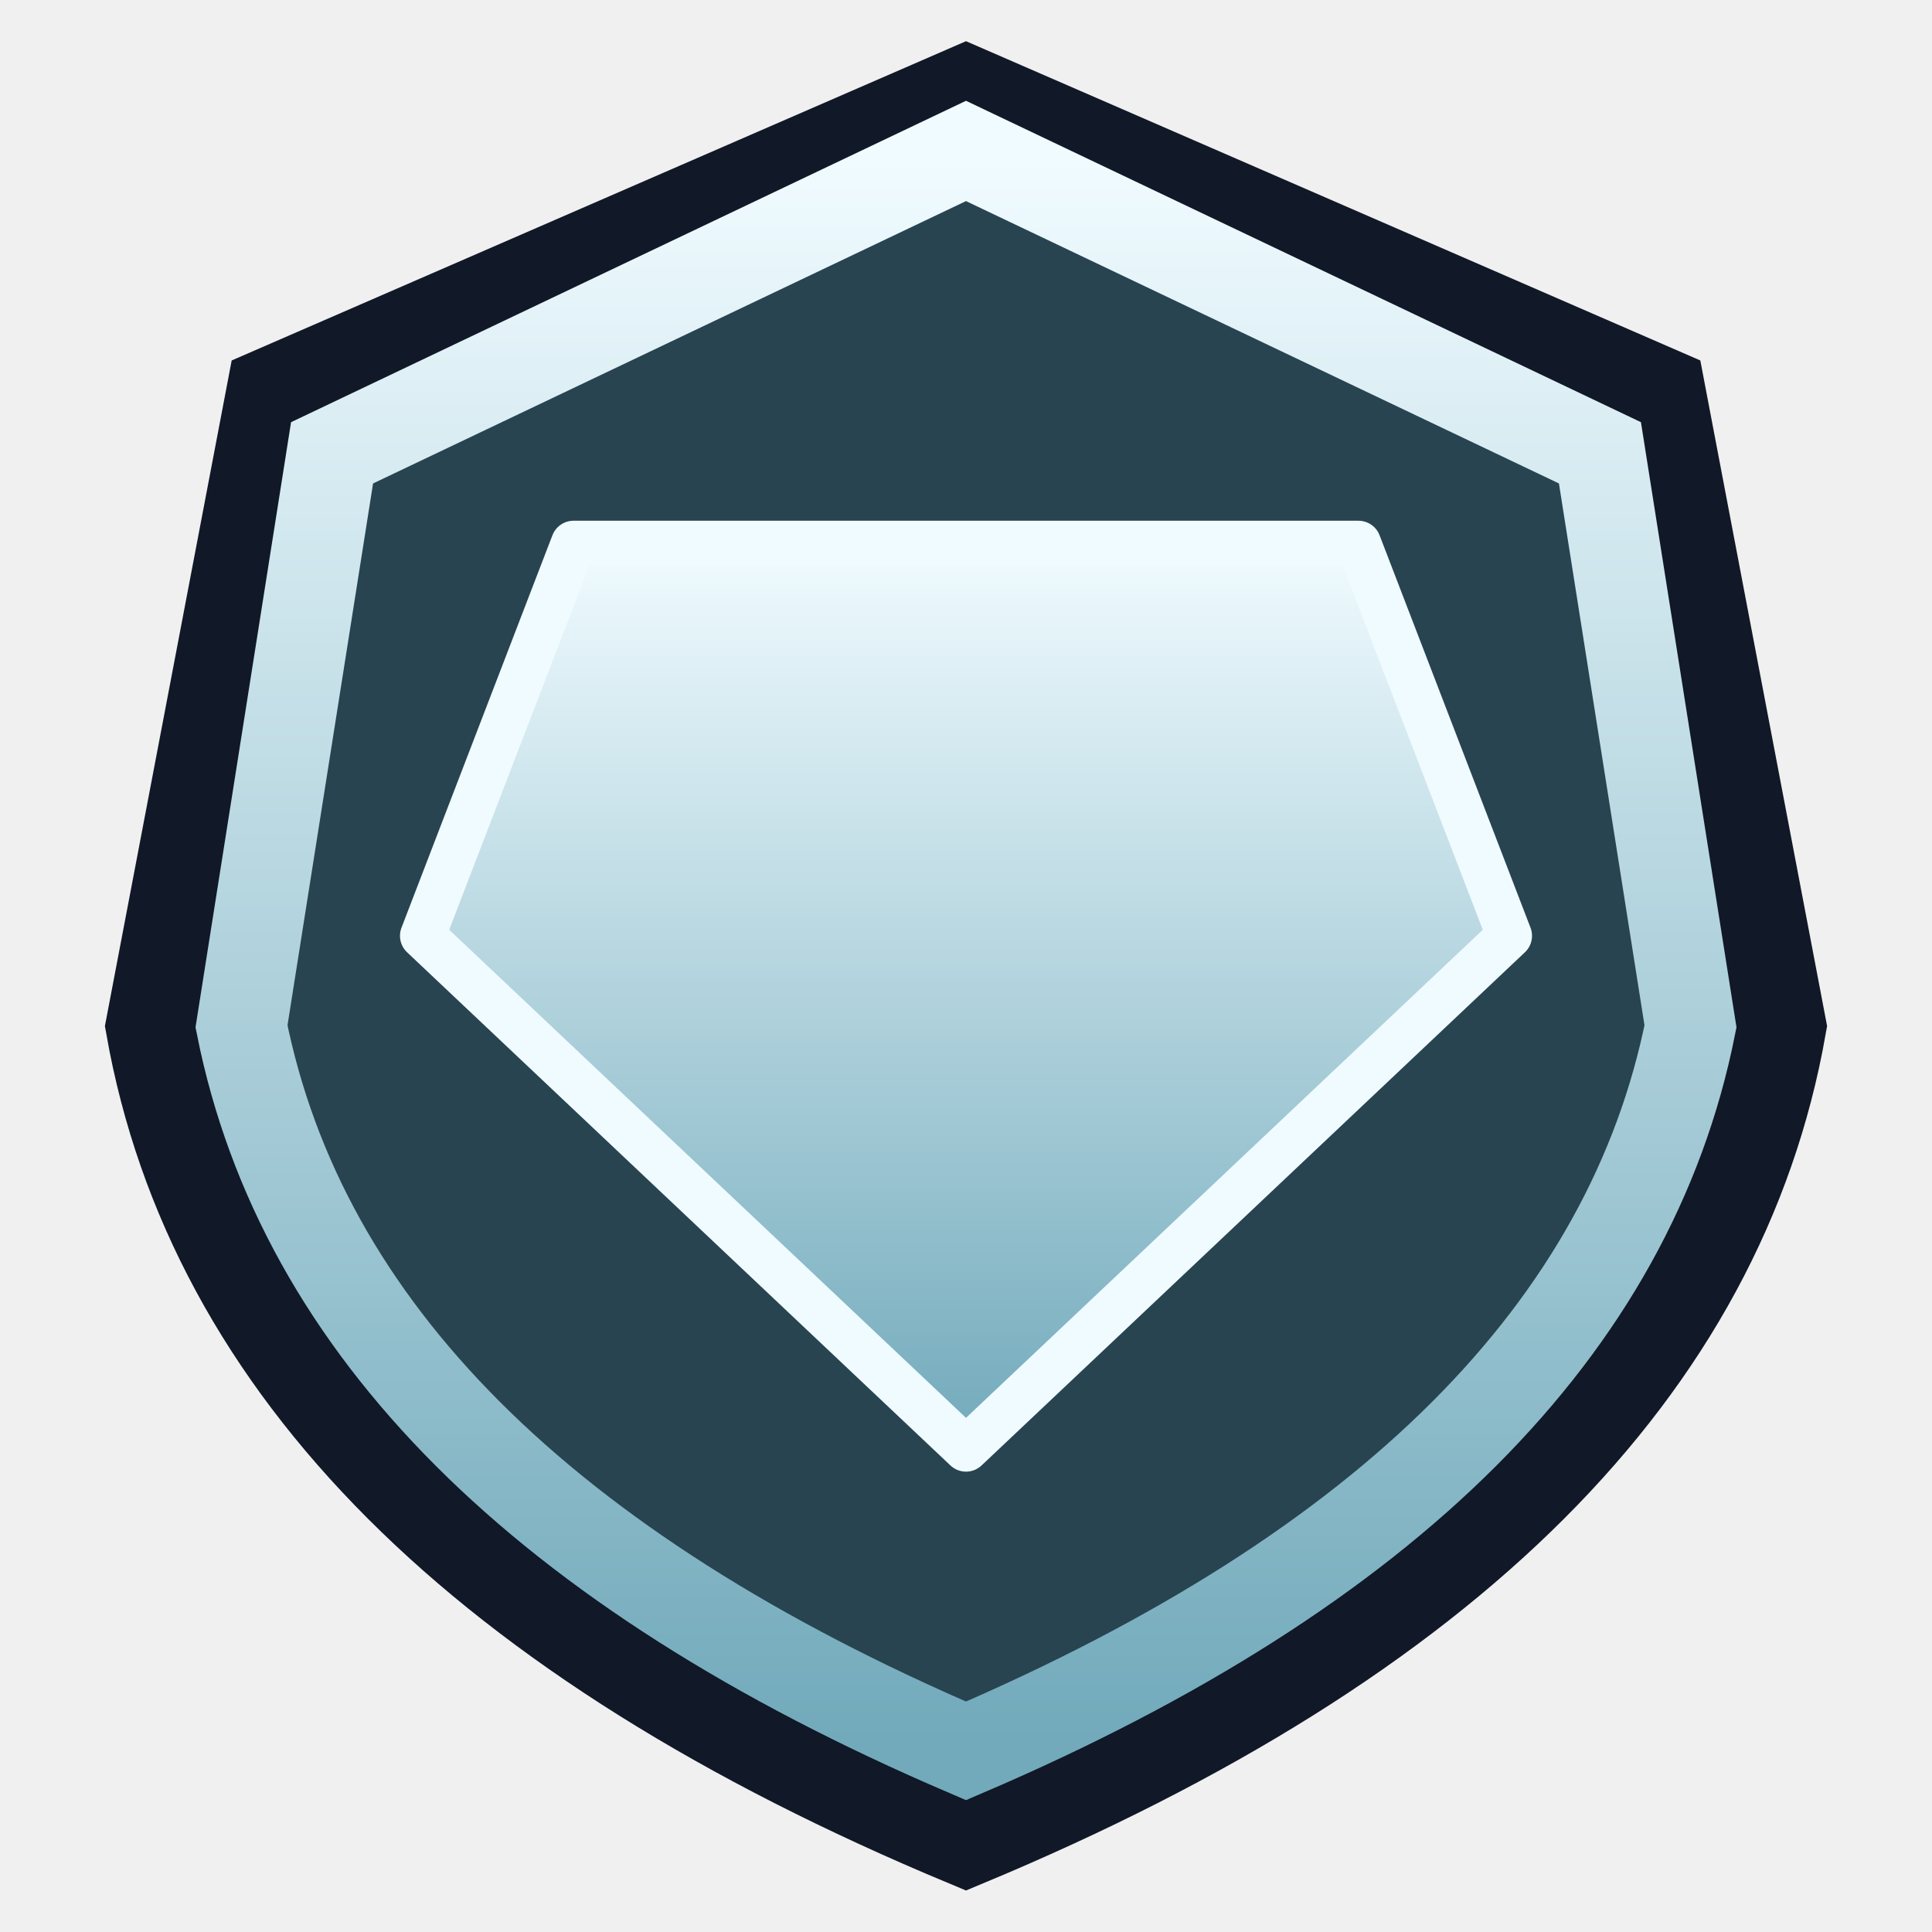
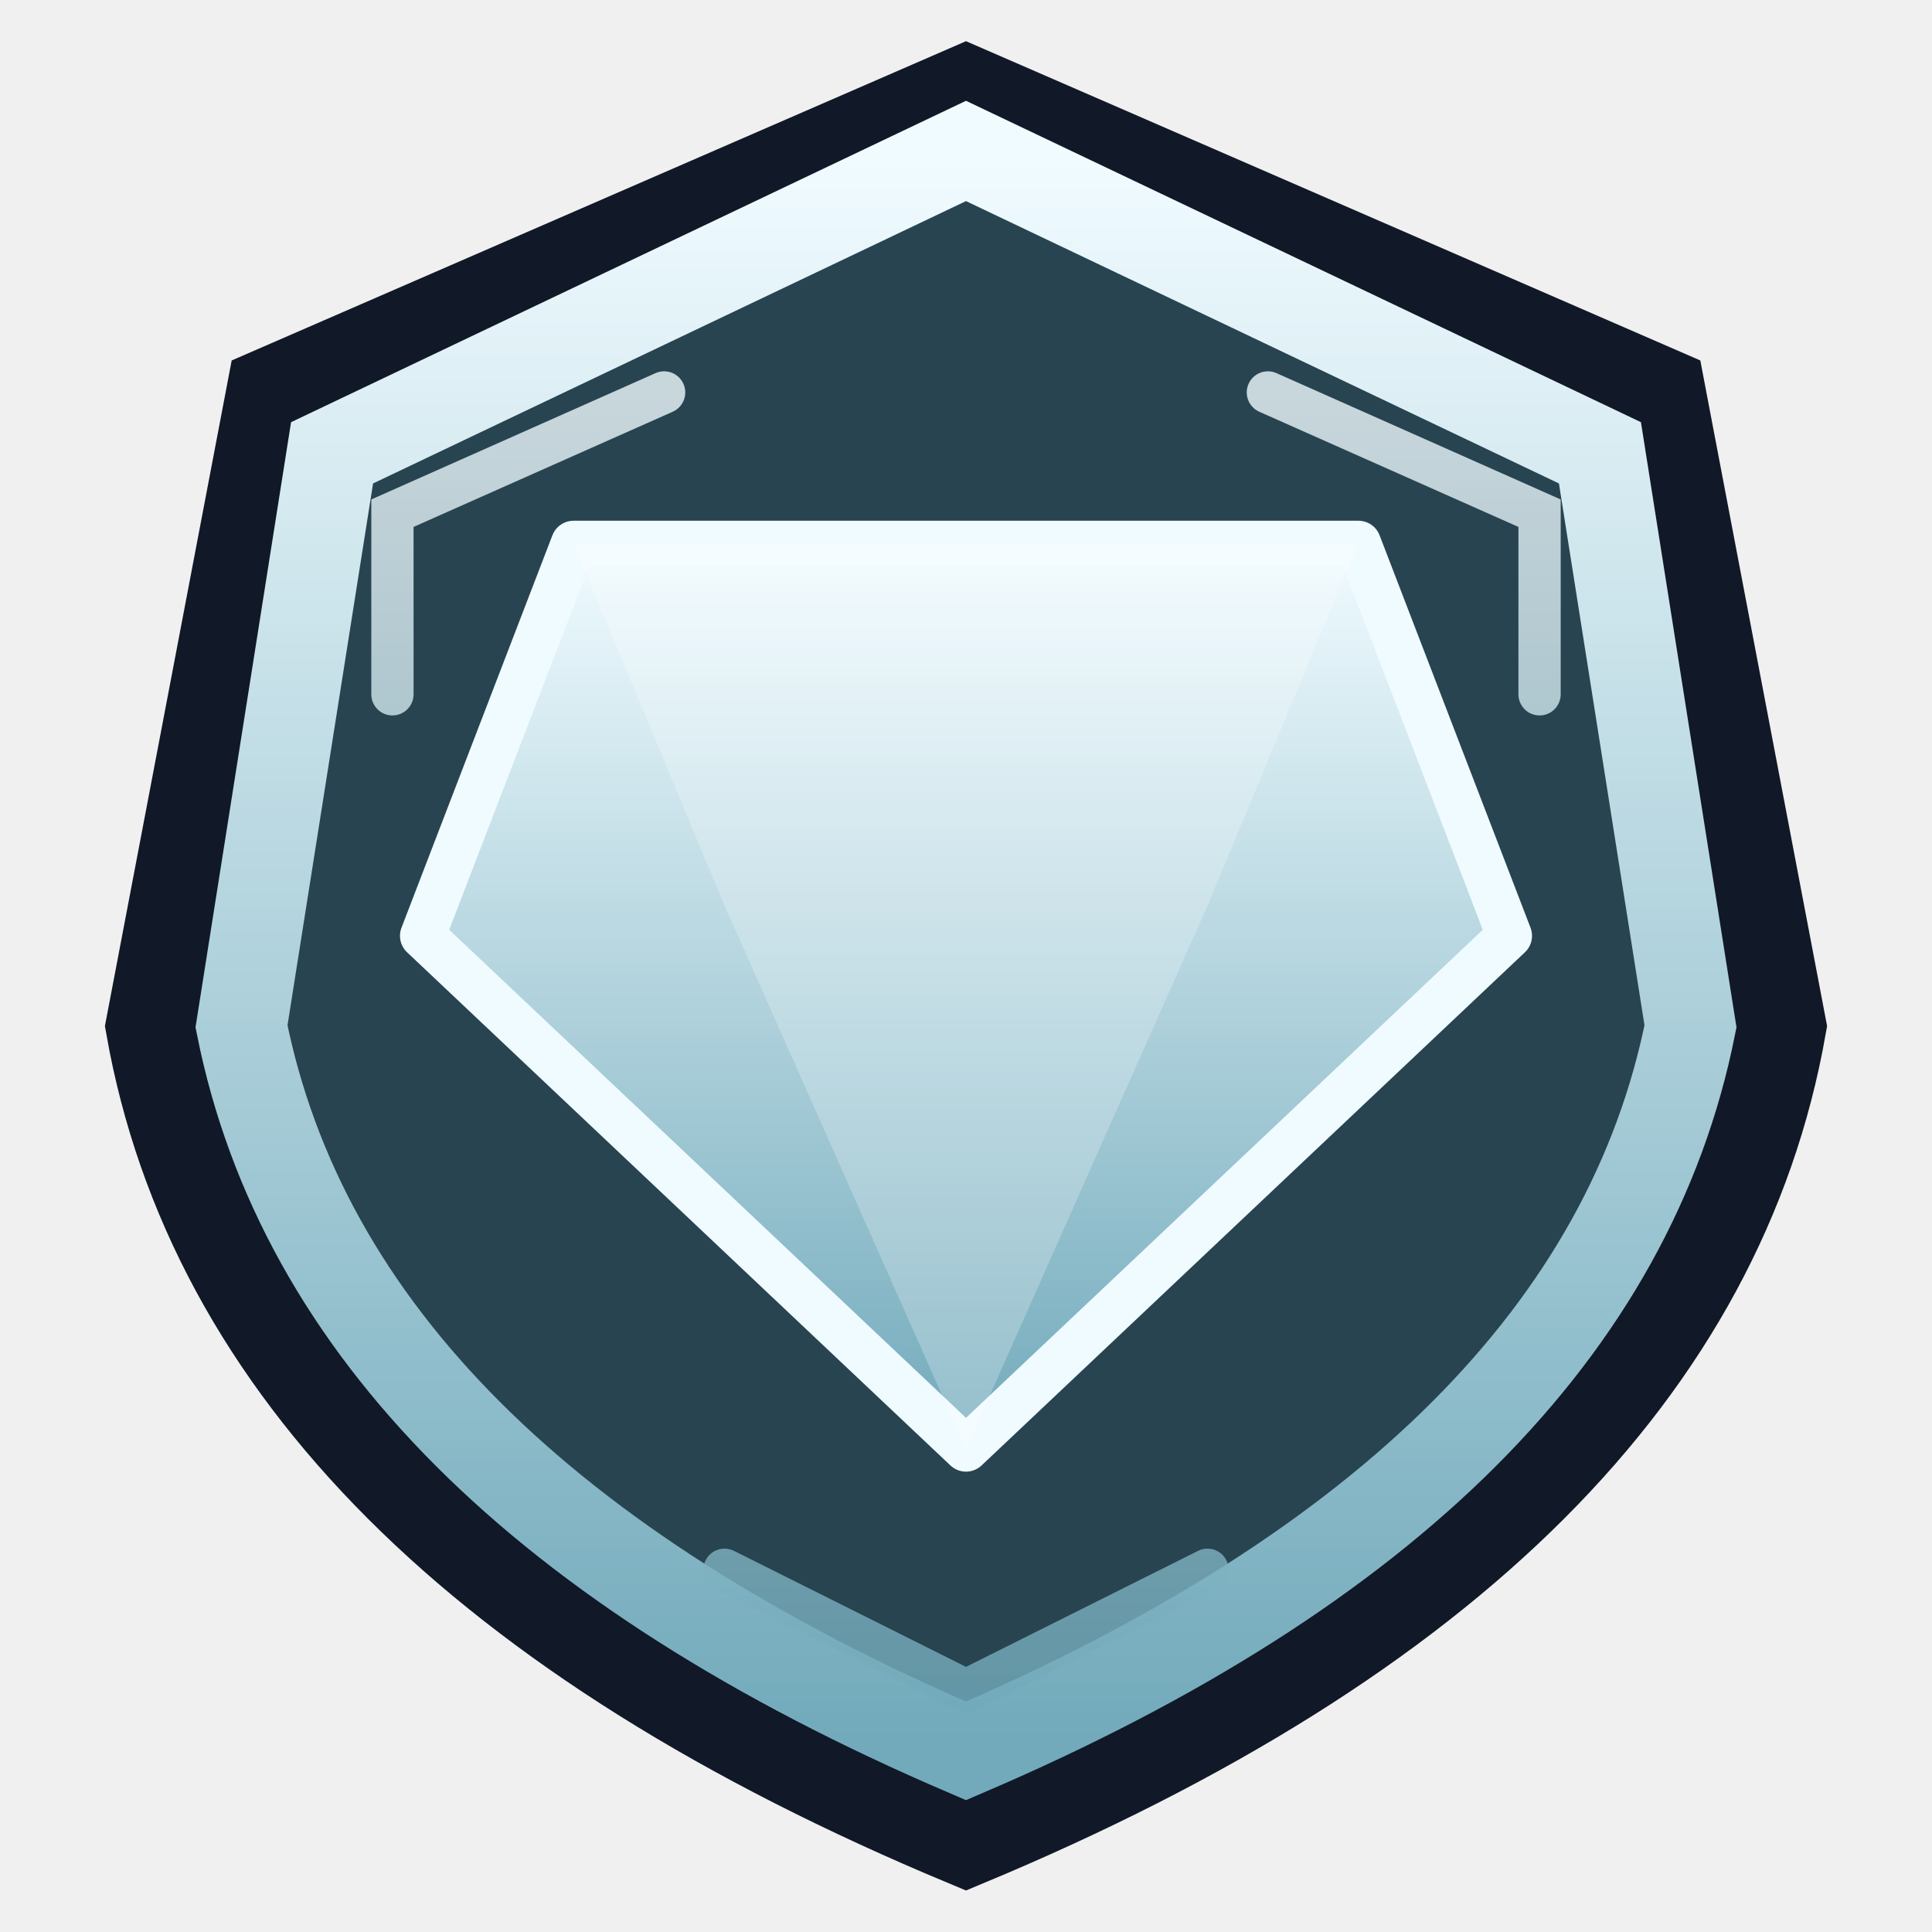
<svg xmlns="http://www.w3.org/2000/svg" viewBox="0 0 64 64">
  <defs>
    <linearGradient id="metal" x2="0" y2="1">
      <stop stop-color="#f0fbff" />
      <stop offset="1" stop-color="#72aabb" />
    </linearGradient>
  </defs>
  <path d="M32 3 55 13 59 34Q56 51 32 61 8 51 5 34L9 13Z" fill="#284451" stroke="#111827" stroke-width="3" />
  <path d="M32 5 53 15 56 34Q53 49 32 58 11 49 8 34L11 15Z" fill="none" stroke="url(#metal)" stroke-width="3" />
  <path d="M19 18H45L50 31 32 48 14 31Z" fill="url(#metal)" stroke="#f0fbff" stroke-width="1.5" stroke-linejoin="round" />
+   <path d="M19 18H45L40 30H24Z M24 30H40L32 48Z" fill="#fff" opacity=".24" />
+   <path d="M13 23V17L22 13M51 23V17L42 13M24 52L32 56 40 52" fill="none" stroke="url(#metal)" stroke-width="1.4" stroke-linecap="round" opacity=".8" />
</svg>
